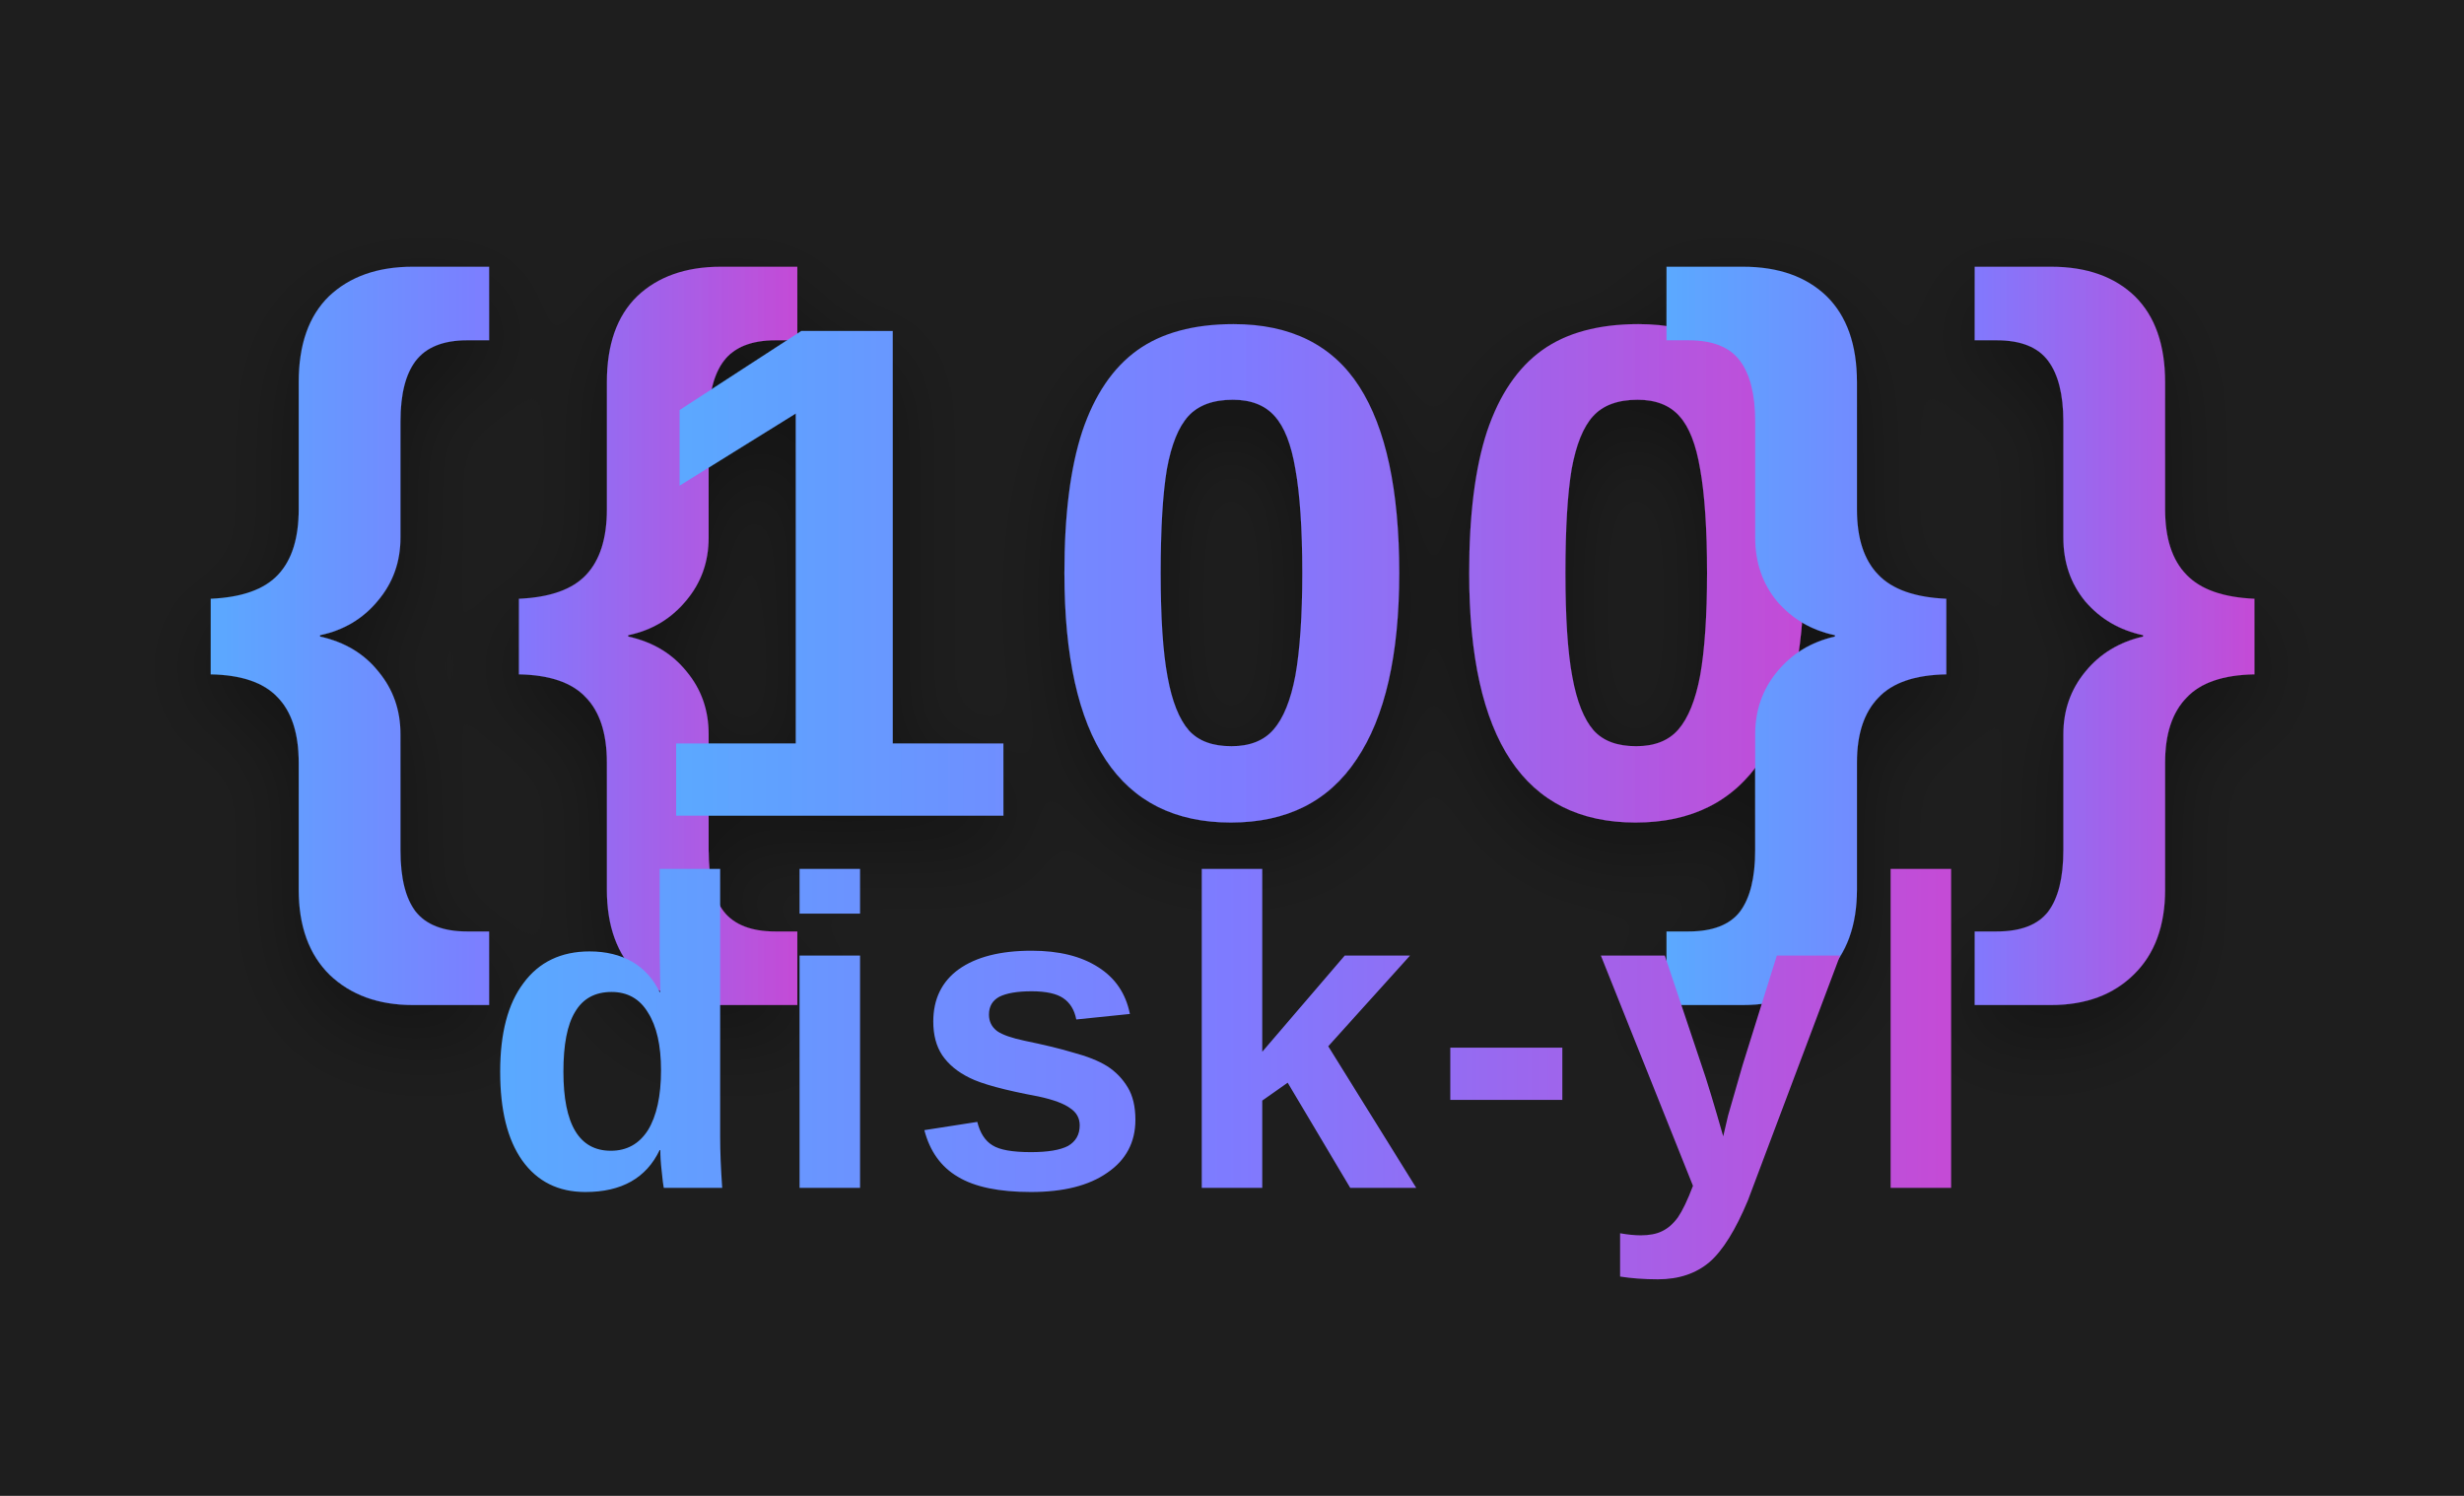
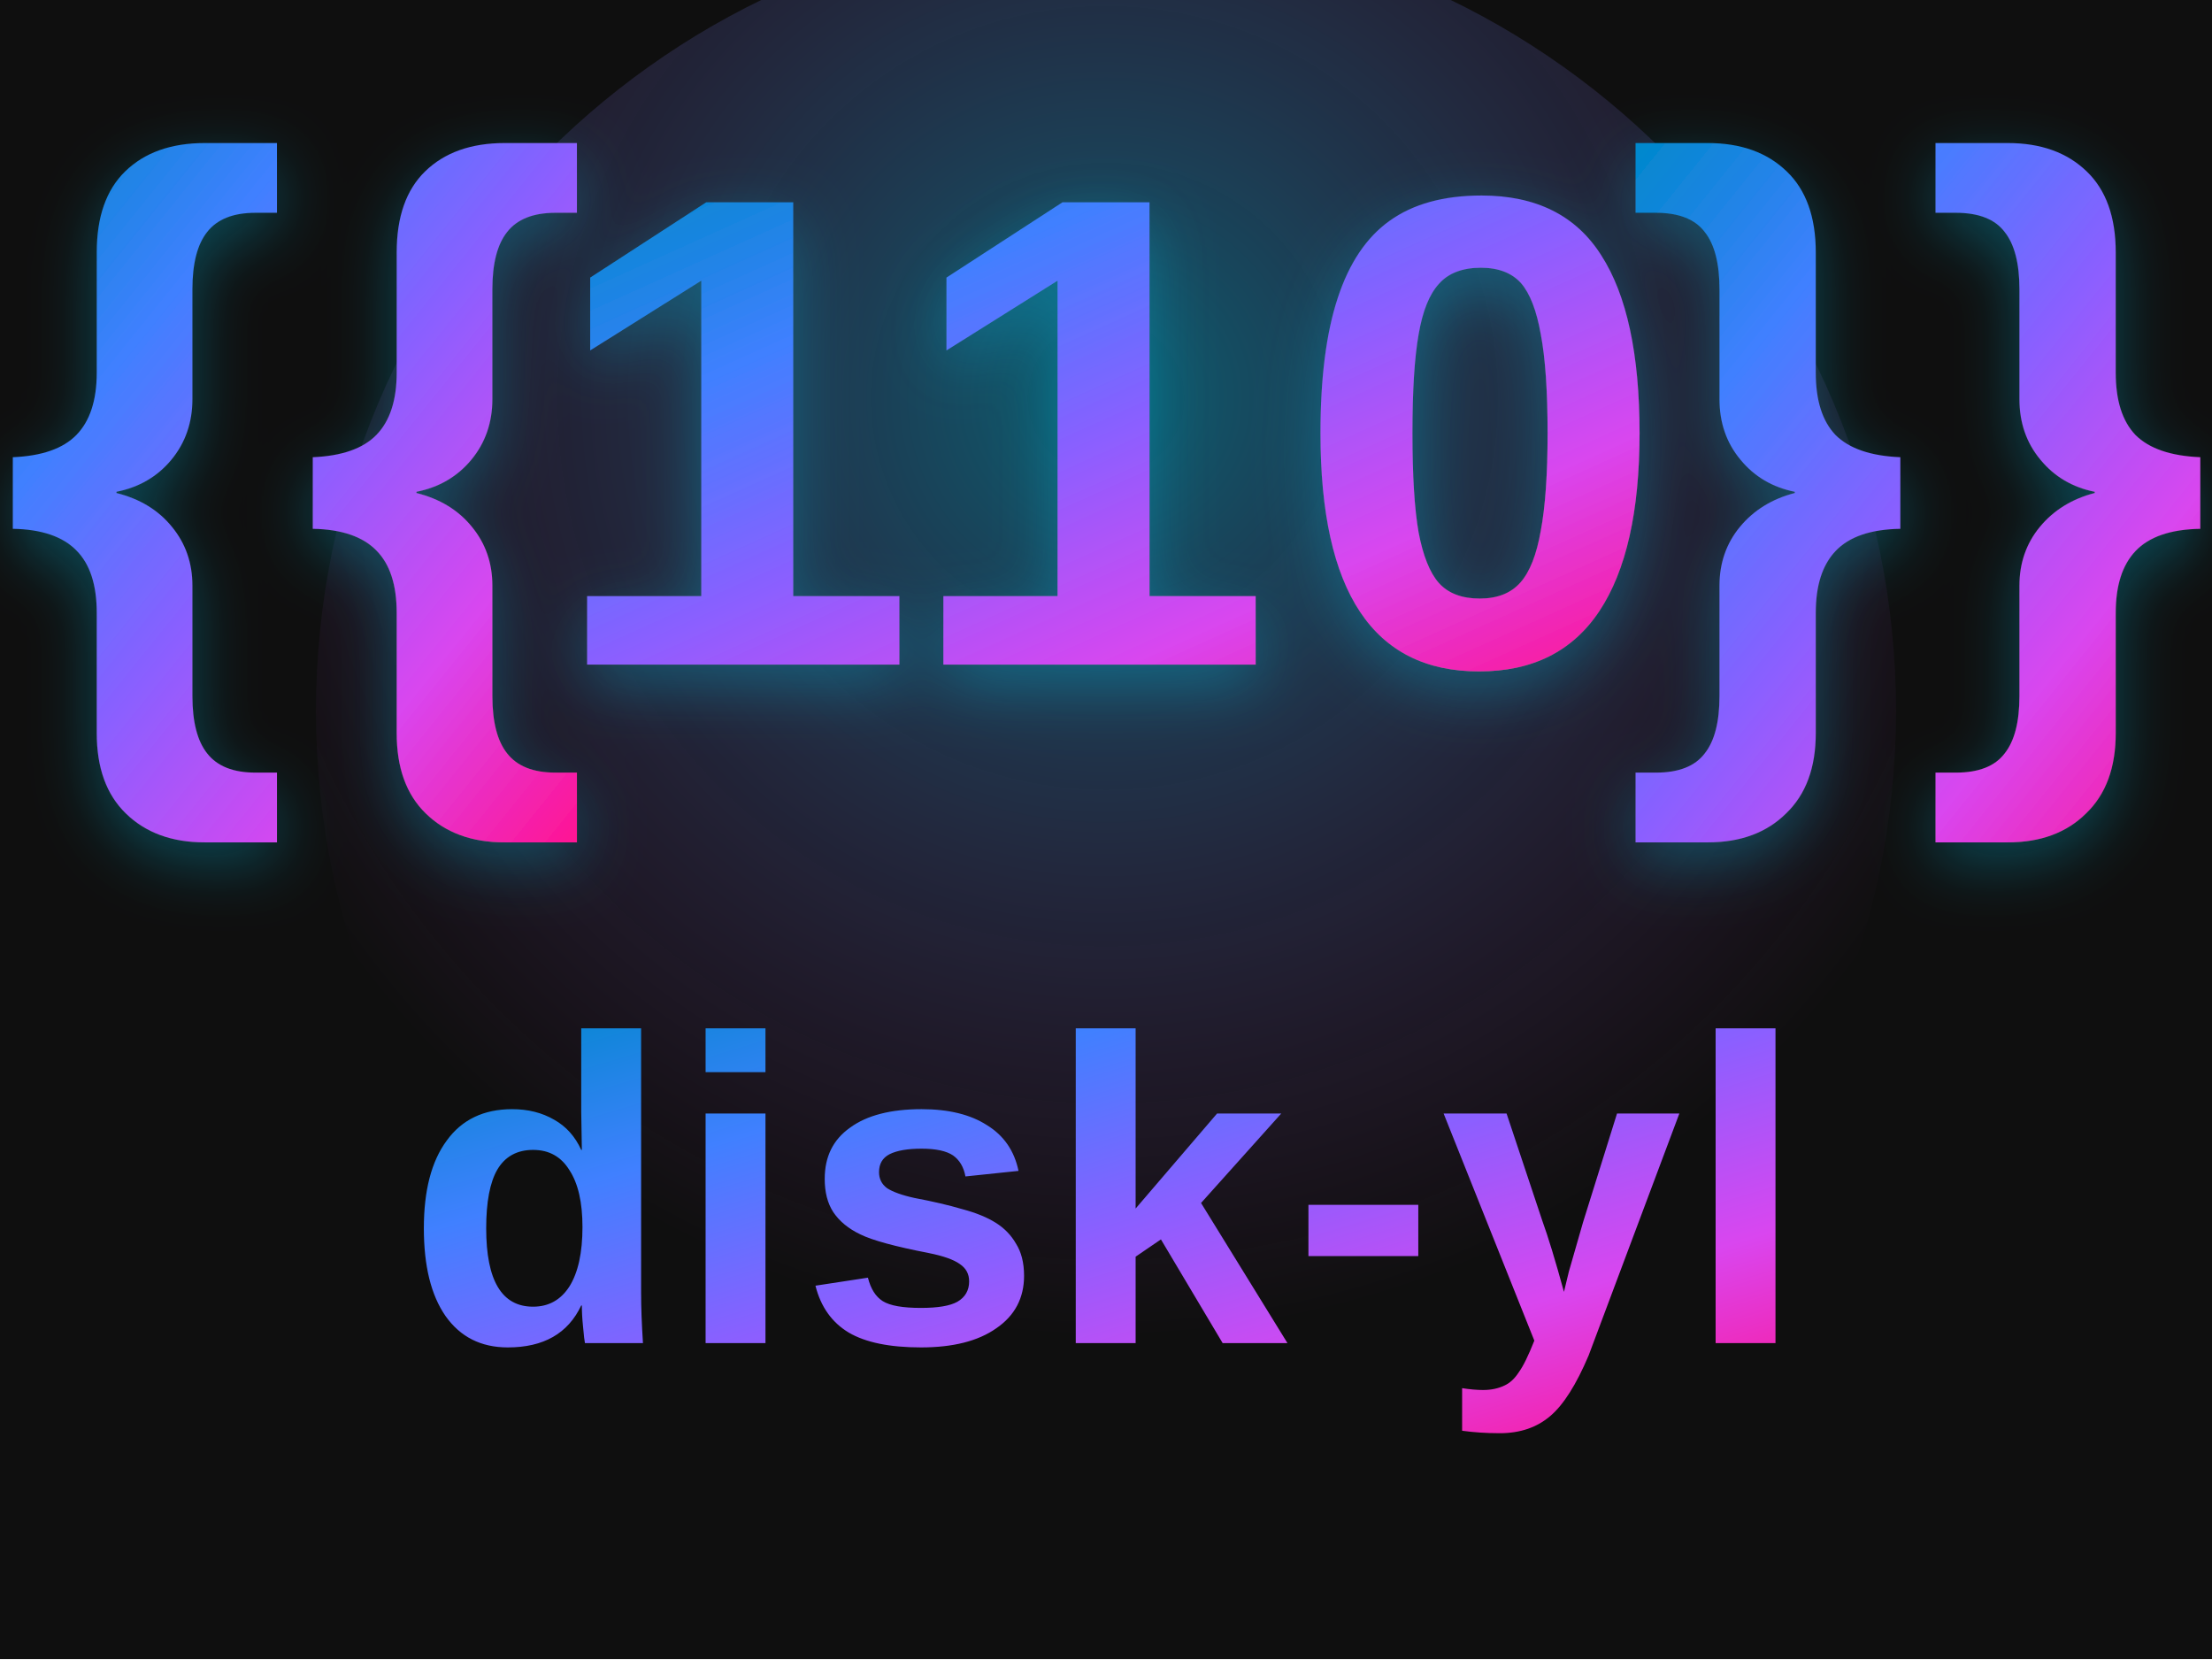
- <svg xmlns="http://www.w3.org/2000/svg" width="56" height="34" viewBox="0 0 56 34" role="img" aria-label="{{ 100 }} disk-yl badge">
+ <svg xmlns="http://www.w3.org/2000/svg" width="56" height="42" viewBox="0 0 56 42" role="img" aria-label="{{ 110 }} disk-yl badge">
  <defs>
-     <linearGradient id="grad" x1="0%" y1="0%" x2="100%" y2="0%">
-       <stop offset="0%" stop-color="#5AA9FF" />
-       <stop offset="50%" stop-color="#7E7BFF" />
-       <stop offset="100%" stop-color="#C44BD6" />
+     <linearGradient id="grad" x1="0%" y1="0%" x2="100%" y2="100%">
+       <stop offset="0%" stop-color="#0088CC" />
+       <stop offset="25%" stop-color="#4080FF" />
+       <stop offset="50%" stop-color="#8B5FFF" />
+       <stop offset="75%" stop-color="#D946EF" />
+       <stop offset="100%" stop-color="#FF1493" />
    </linearGradient>
-     <filter id="shadow" x="-10%" y="-20%" width="120%" height="160%">
-       <feDropShadow dx="0" dy="0.7" stdDeviation="0.9" flood-color="#000" flood-opacity="0.35" />
+     <radialGradient id="glow" cx="50%" cy="30%" r="60%">
+       <stop offset="0%" stop-color="#00D4FF" stop-opacity="0.4" />
+       <stop offset="100%" stop-color="#D946EF" stop-opacity="0" />
+     </radialGradient>
+     <filter id="shadow" x="-20%" y="-30%" width="140%" height="180%">
+       <feDropShadow dx="0" dy="1.2" stdDeviation="1.5" flood-color="#D946EF" flood-opacity="0.4" />
+       <feDropShadow dx="0" dy="0.5" stdDeviation="0.8" flood-color="#00D4FF" flood-opacity="0.3" />
+     </filter>
+     <filter id="blur">
+       <feGaussianBlur in="SourceGraphic" stdDeviation="0.8" />
    </filter>
    <style>
      .brace {
-         font: 700 18px 'Segoe UI','Montserrat','Poppins',Arial,sans-serif;
+         font: 700 19px 'Segoe UI','Montserrat','Poppins',Arial,sans-serif;
        fill: url(#grad);
        dominant-baseline: middle;
+         font-weight: 800;
+         letter-spacing: 0.2px;
      }
      .num {
-         /* Reduced so ' 100 ' fits neatly between the braces on a 56x34 canvas */
-         font: 700 16px 'Segoe UI','Montserrat','Poppins',Arial,sans-serif;
+         font: 700 17px 'Segoe UI','Montserrat','Poppins',Arial,sans-serif;
        fill: url(#grad);
        dominant-baseline: middle;
-         letter-spacing: 0.3px;
+         letter-spacing: 0.5px;
+         font-weight: 800;
      }
      .name {
-         font: 800 10px 'Segoe UI','Montserrat','Poppins',Arial,sans-serif;
+         font: 800 11px 'Segoe UI','Montserrat','Poppins',Arial,sans-serif;
        fill: url(#grad);
-         letter-spacing: 0.4px;
+         letter-spacing: 0.1px;
+         font-weight: 900;
+       }
+       .glow-bg {
+         fill: url(#glow);
      }
    </style>
  </defs>
-   <rect x="0" y="0" width="56" height="34" fill="#1E1E1E" />
-   <g filter="url(#shadow)" transform="translate(28, 14)">
-     <text class="brace" text-anchor="end" x="-9.5" y="0">{{</text>
-     <text class="num" text-anchor="middle" x="0" y="0"> 100 </text>
-     <text class="brace" text-anchor="start" x="9.5" y="0">}}</text>
+   <rect x="0" y="0" width="56" height="42" fill="#0F0F0F" />
+   <circle cx="28" cy="18" r="20" class="glow-bg" />
+   <g filter="url(#shadow)" transform="translate(28, 12)">
+     <text class="brace" text-anchor="end" x="-13" y="0">{{</text>
+     <text class="num" text-anchor="middle" x="0" y="0">110</text>
+     <text class="brace" text-anchor="start" x="13" y="0">}}</text>
  </g>
-   <text class="name" text-anchor="middle" x="28" y="27">disk-yl</text>
+   <text class="name" text-anchor="middle" x="28" y="34">disk-yl</text>
</svg>
